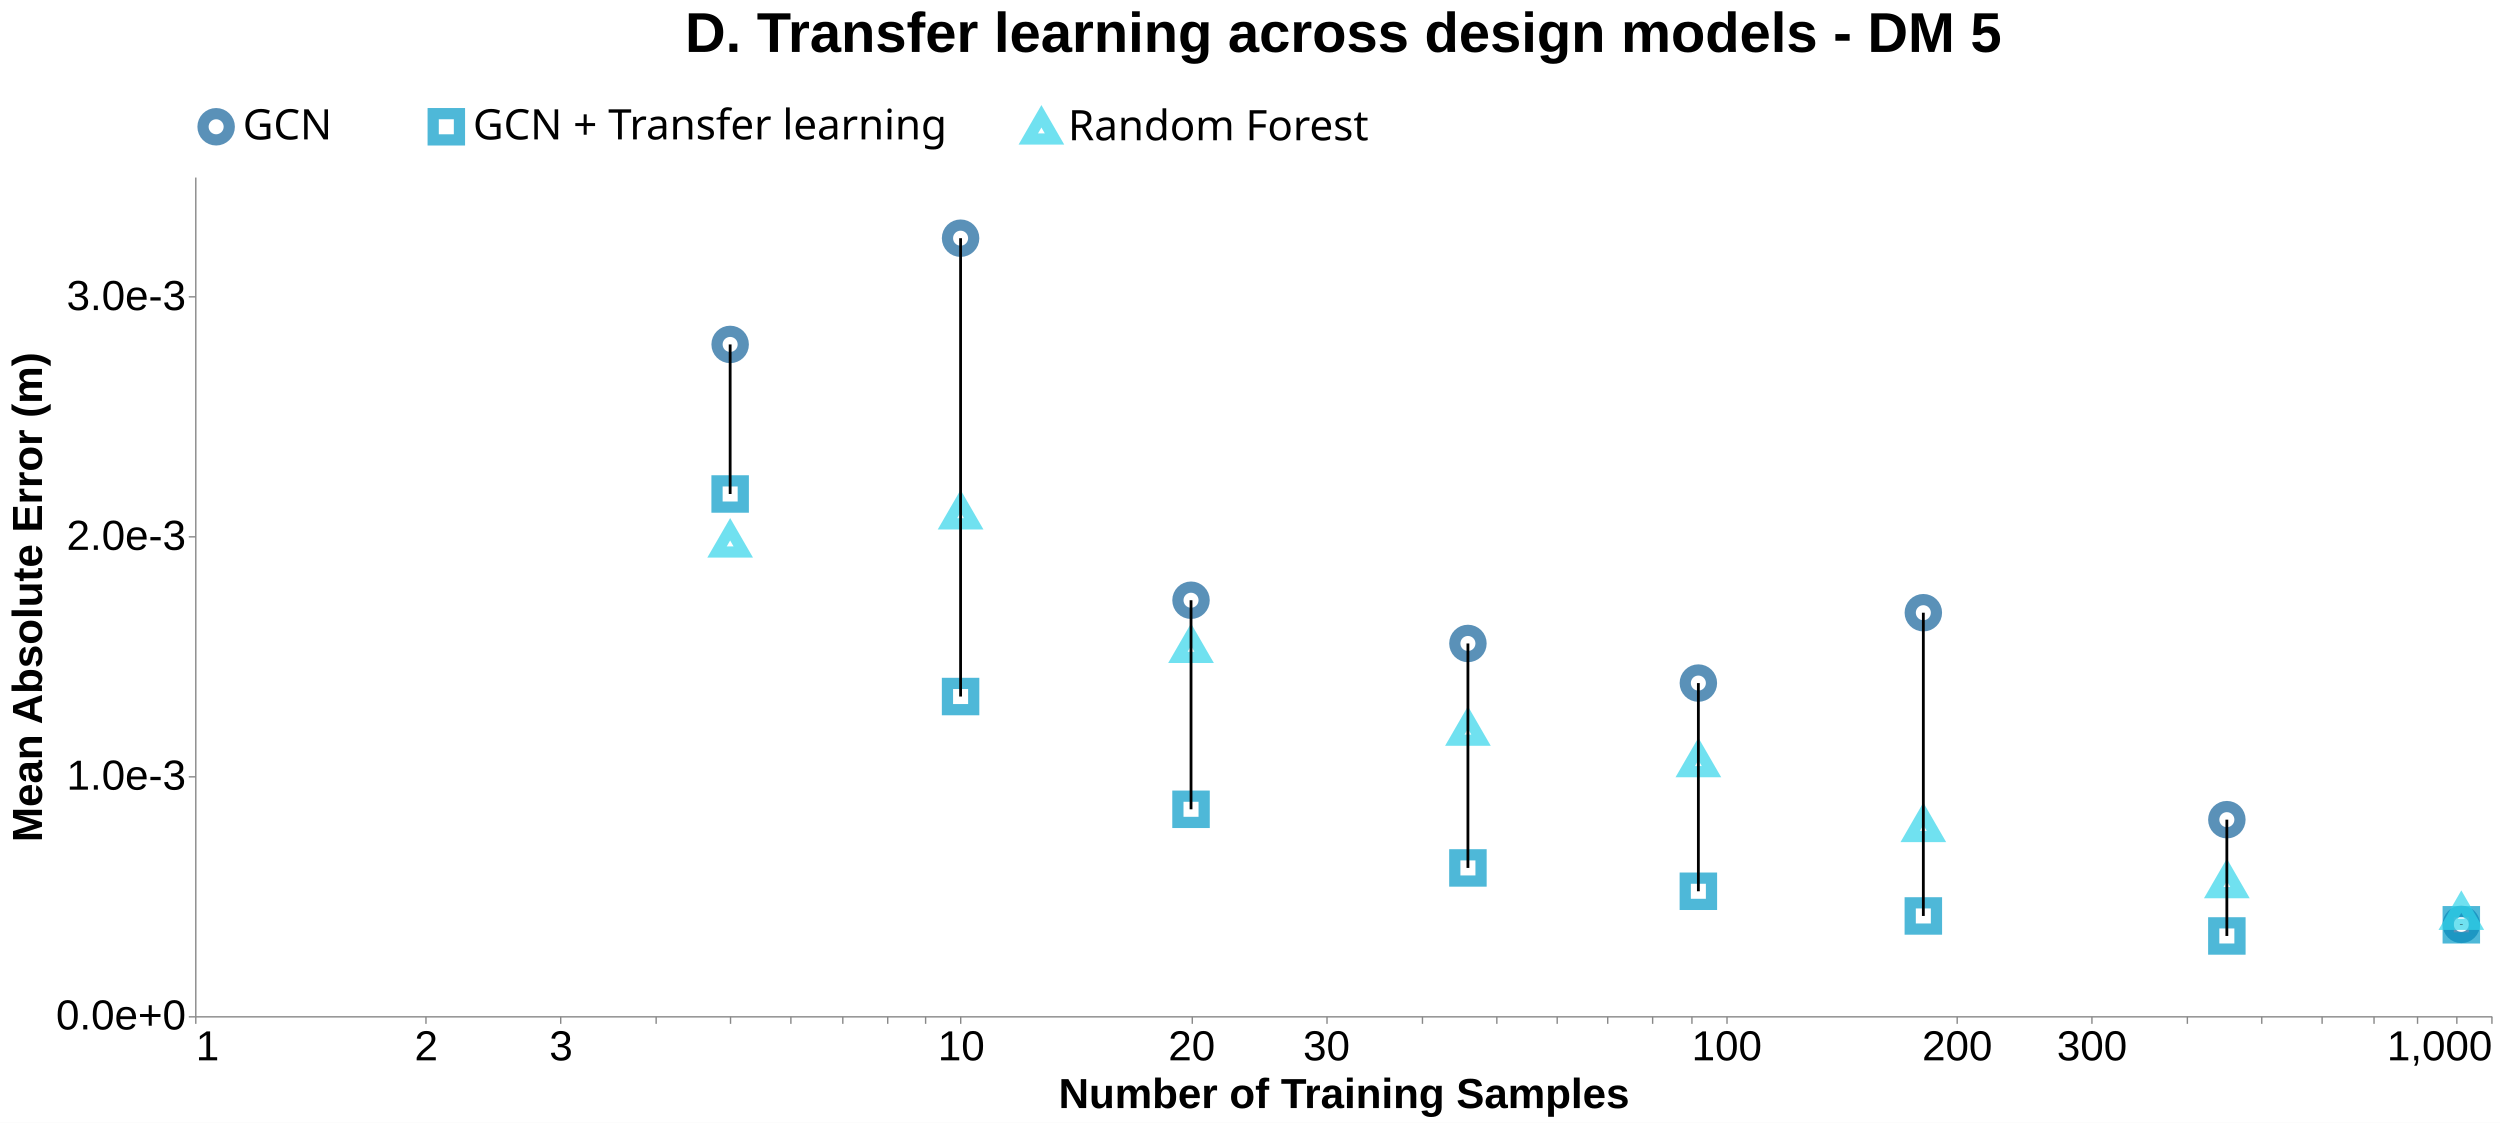
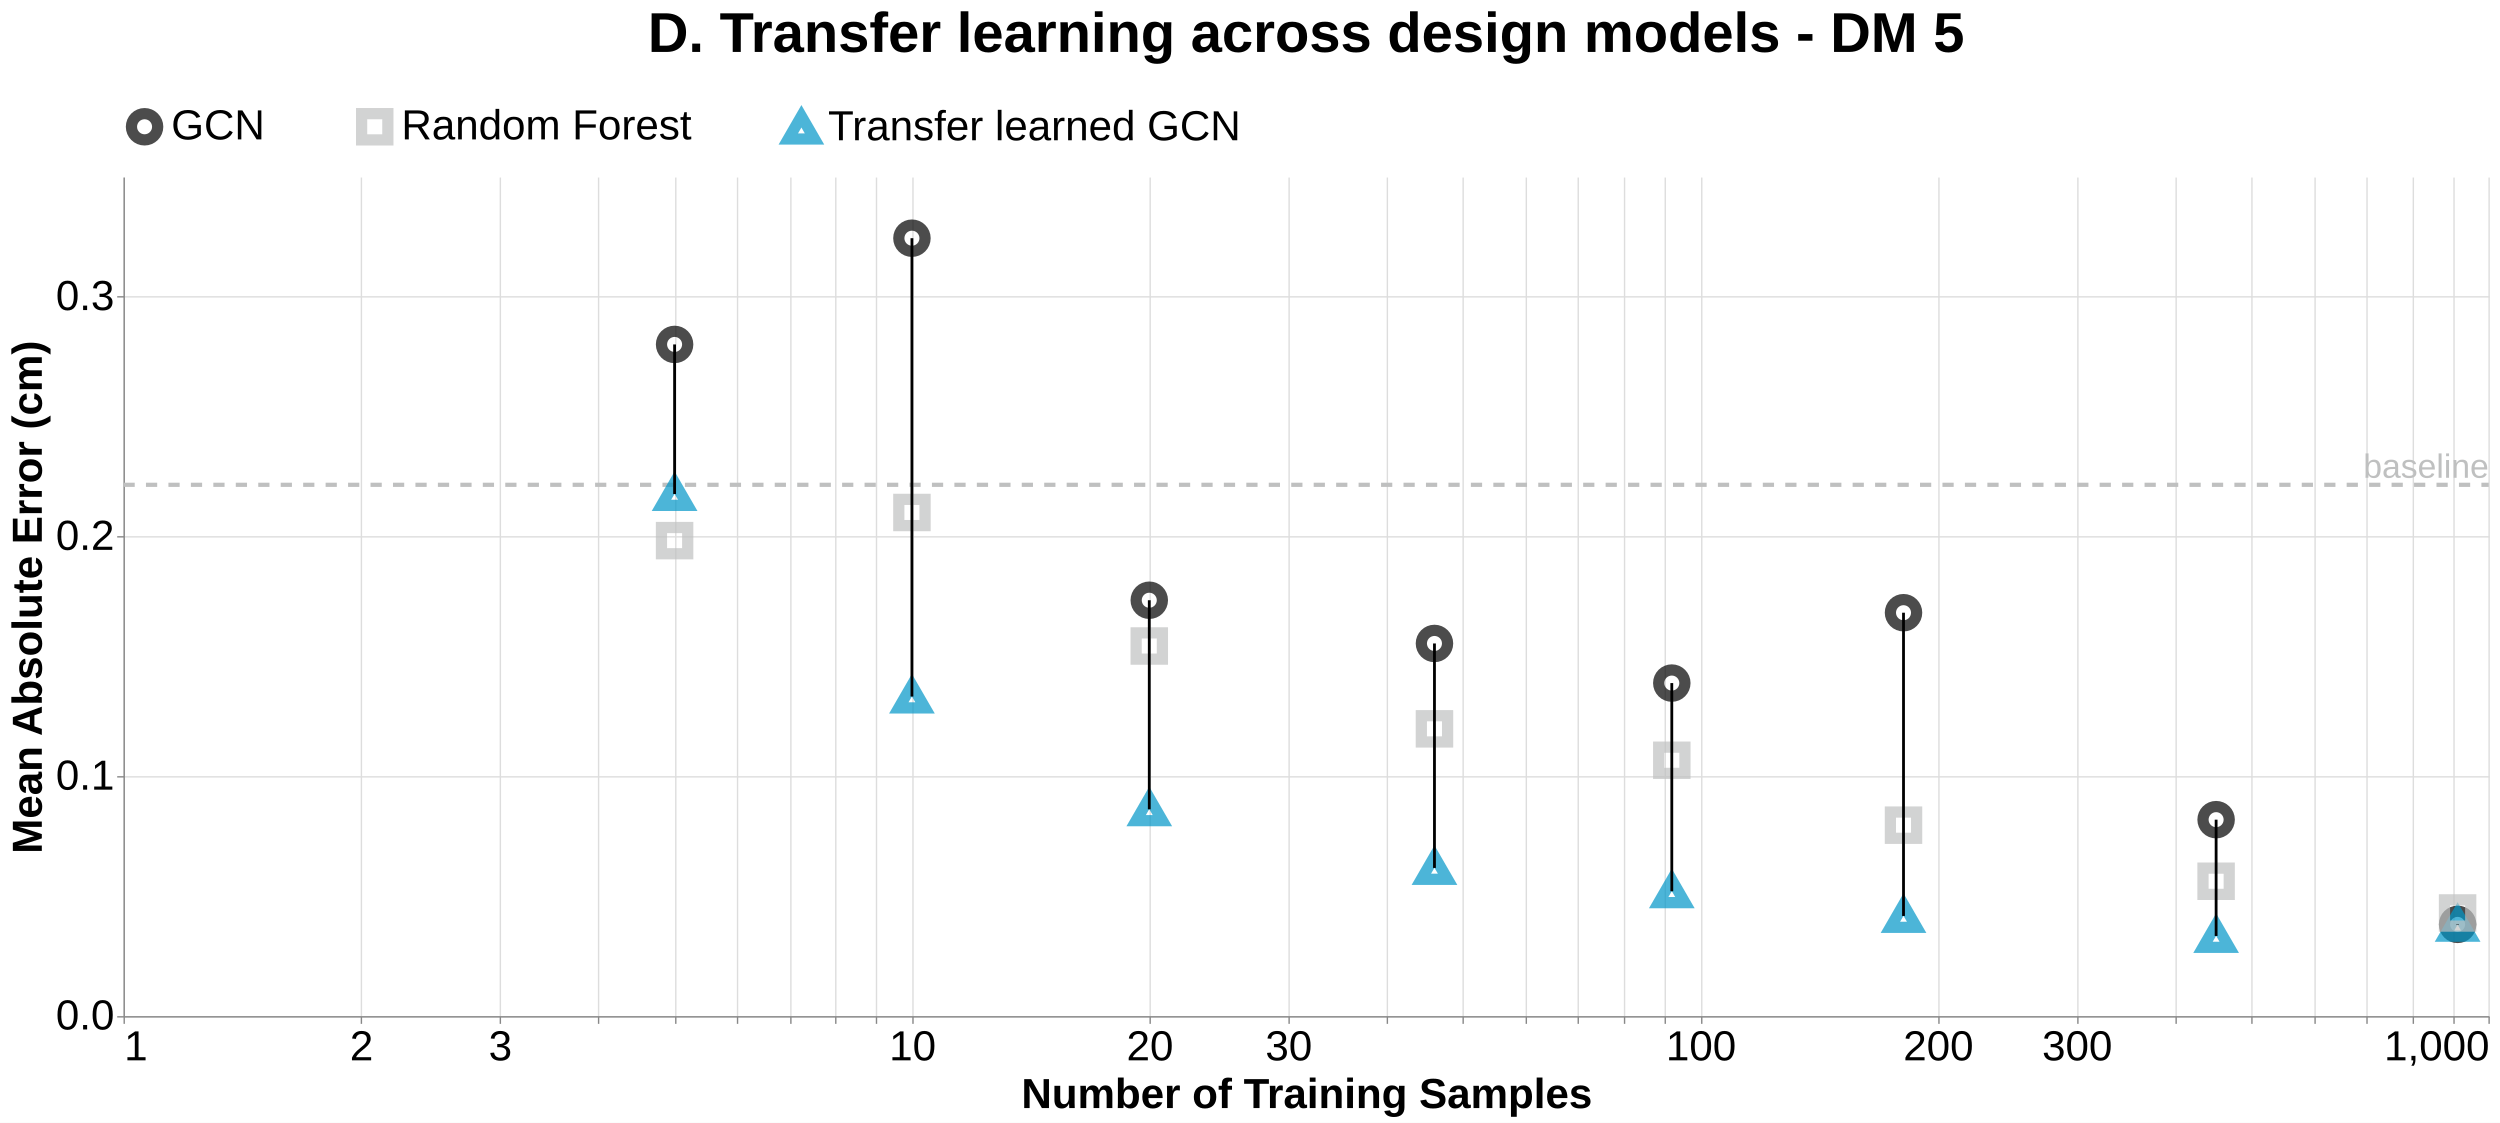
<svg xmlns="http://www.w3.org/2000/svg" class="marks" width="1781.25" height="800" viewBox="0 0 1781.25 800" version="1.1">
  <rect width="1781.25" height="800" style="fill: white;" />
-   <g transform="translate(139,126)">
+   <g transform="translate(88,126)">
    <g class="mark-group role-frame root">
      <g transform="translate(0,0)">
-         <path class="background" d="M0.5,0.5h1636.25v598h-1636.25Z" style="fill: none; stroke: #ddd; stroke-opacity: 0;" />
+         <path class="background" d="M0.5,0.5h1685.25v598h-1685.25Z" style="fill: none; stroke: #ddd; stroke-opacity: 0;" />
        <g>
+           <g class="mark-group role-axis">
+             <g transform="translate(0.5,598.5)">
+               <path class="background" d="M0,0h0v0h0Z" style="pointer-events: none; fill: none;" />
+               <g>
+                 <g class="mark-rule role-axis-grid" style="pointer-events: none;">
+                   <line transform="translate(0,-598)" x2="0" y2="598" style="fill: none; stroke: #ddd; stroke-width: 1; opacity: 1;" />
+                   <line transform="translate(169,-598)" x2="0" y2="598" style="fill: none; stroke: #ddd; stroke-width: 1; opacity: 1;" />
+                   <line transform="translate(268,-598)" x2="0" y2="598" style="fill: none; stroke: #ddd; stroke-width: 1; opacity: 1;" />
+                   <line transform="translate(338,-598)" x2="0" y2="598" style="fill: none; stroke: #ddd; stroke-width: 1; opacity: 1;" />
+                   <line transform="translate(393,-598)" x2="0" y2="598" style="fill: none; stroke: #ddd; stroke-width: 1; opacity: 1;" />
+                   <line transform="translate(437,-598)" x2="0" y2="598" style="fill: none; stroke: #ddd; stroke-width: 1; opacity: 1;" />
+                   <line transform="translate(475,-598)" x2="0" y2="598" style="fill: none; stroke: #ddd; stroke-width: 1; opacity: 1;" />
+                   <line transform="translate(507,-598)" x2="0" y2="598" style="fill: none; stroke: #ddd; stroke-width: 1; opacity: 1;" />
+                   <line transform="translate(536,-598)" x2="0" y2="598" style="fill: none; stroke: #ddd; stroke-width: 1; opacity: 1;" />
+                   <line transform="translate(562,-598)" x2="0" y2="598" style="fill: none; stroke: #ddd; stroke-width: 1; opacity: 1;" />
+                   <line transform="translate(731,-598)" x2="0" y2="598" style="fill: none; stroke: #ddd; stroke-width: 1; opacity: 1;" />
+                   <line transform="translate(830,-598)" x2="0" y2="598" style="fill: none; stroke: #ddd; stroke-width: 1; opacity: 1;" />
+                   <line transform="translate(900,-598)" x2="0" y2="598" style="fill: none; stroke: #ddd; stroke-width: 1; opacity: 1;" />
+                   <line transform="translate(954,-598)" x2="0" y2="598" style="fill: none; stroke: #ddd; stroke-width: 1; opacity: 1;" />
+                   <line transform="translate(999,-598)" x2="0" y2="598" style="fill: none; stroke: #ddd; stroke-width: 1; opacity: 1;" />
+                   <line transform="translate(1036,-598)" x2="0" y2="598" style="fill: none; stroke: #ddd; stroke-width: 1; opacity: 1;" />
+                   <line transform="translate(1069,-598)" x2="0" y2="598" style="fill: none; stroke: #ddd; stroke-width: 1; opacity: 1;" />
+                   <line transform="translate(1098,-598)" x2="0" y2="598" style="fill: none; stroke: #ddd; stroke-width: 1; opacity: 1;" />
+                   <line transform="translate(1124,-598)" x2="0" y2="598" style="fill: none; stroke: #ddd; stroke-width: 1; opacity: 1;" />
+                   <line transform="translate(1293,-598)" x2="0" y2="598" style="fill: none; stroke: #ddd; stroke-width: 1; opacity: 1;" />
+                   <line transform="translate(1392,-598)" x2="0" y2="598" style="fill: none; stroke: #ddd; stroke-width: 1; opacity: 1;" />
+                   <line transform="translate(1462,-598)" x2="0" y2="598" style="fill: none; stroke: #ddd; stroke-width: 1; opacity: 1;" />
+                   <line transform="translate(1516,-598)" x2="0" y2="598" style="fill: none; stroke: #ddd; stroke-width: 1; opacity: 1;" />
+                   <line transform="translate(1561,-598)" x2="0" y2="598" style="fill: none; stroke: #ddd; stroke-width: 1; opacity: 1;" />
+                   <line transform="translate(1598,-598)" x2="0" y2="598" style="fill: none; stroke: #ddd; stroke-width: 1; opacity: 1;" />
+                   <line transform="translate(1631,-598)" x2="0" y2="598" style="fill: none; stroke: #ddd; stroke-width: 1; opacity: 1;" />
+                   <line transform="translate(1660,-598)" x2="0" y2="598" style="fill: none; stroke: #ddd; stroke-width: 1; opacity: 1;" />
+                   <line transform="translate(1685,-598)" x2="0" y2="598" style="fill: none; stroke: #ddd; stroke-width: 1; opacity: 1;" />
+                 </g>
+               </g>
+               <path class="foreground" d="" style="pointer-events: none; display: none; fill: none;" />
+             </g>
+           </g>
+           <g class="mark-group role-axis">
+             <g transform="translate(0.5,0.5)">
+               <path class="background" d="M0,0h0v0h0Z" style="pointer-events: none; fill: none;" />
+               <g>
+                 <g class="mark-rule role-axis-grid" style="pointer-events: none;">
+                   <line transform="translate(0,598)" x2="1685.25" y2="0" style="fill: none; stroke: #ddd; stroke-width: 1; opacity: 1;" />
+                   <line transform="translate(0,427)" x2="1685.25" y2="0" style="fill: none; stroke: #ddd; stroke-width: 1; opacity: 1;" />
+                   <line transform="translate(0,256)" x2="1685.25" y2="0" style="fill: none; stroke: #ddd; stroke-width: 1; opacity: 1;" />
+                   <line transform="translate(0,85)" x2="1685.25" y2="0" style="fill: none; stroke: #ddd; stroke-width: 1; opacity: 1;" />
+                 </g>
+               </g>
+               <path class="foreground" d="" style="pointer-events: none; display: none; fill: none;" />
+             </g>
+           </g>
          <g class="mark-group role-axis">
            <g transform="translate(0.5,598.5)">
              <path class="background" d="M0,0h0v0h0Z" style="pointer-events: none; fill: none;" />
              <g>
                <g class="mark-rule role-axis-tick" style="pointer-events: none;">
                  <line transform="translate(0,0)" x2="0" y2="5" style="fill: none; stroke: #888; stroke-width: 1; opacity: 1;" />
-                   <line transform="translate(164,0)" x2="0" y2="5" style="fill: none; stroke: #888; stroke-width: 1; opacity: 1;" />
-                   <line transform="translate(260,0)" x2="0" y2="5" style="fill: none; stroke: #888; stroke-width: 1; opacity: 1;" />
-                   <line transform="translate(328,0)" x2="0" y2="5" style="fill: none; stroke: #888; stroke-width: 1; opacity: 1;" />
-                   <line transform="translate(381,0)" x2="0" y2="5" style="fill: none; stroke: #888; stroke-width: 1; opacity: 1;" />
-                   <line transform="translate(424,0)" x2="0" y2="5" style="fill: none; stroke: #888; stroke-width: 1; opacity: 1;" />
-                   <line transform="translate(461,0)" x2="0" y2="5" style="fill: none; stroke: #888; stroke-width: 1; opacity: 1;" />
-                   <line transform="translate(493,0)" x2="0" y2="5" style="fill: none; stroke: #888; stroke-width: 1; opacity: 1;" />
-                   <line transform="translate(520,0)" x2="0" y2="5" style="fill: none; stroke: #888; stroke-width: 1; opacity: 1;" />
-                   <line transform="translate(545,0)" x2="0" y2="5" style="fill: none; stroke: #888; stroke-width: 1; opacity: 1;" />
-                   <line transform="translate(710,0)" x2="0" y2="5" style="fill: none; stroke: #888; stroke-width: 1; opacity: 1;" />
-                   <line transform="translate(806,0)" x2="0" y2="5" style="fill: none; stroke: #888; stroke-width: 1; opacity: 1;" />
-                   <line transform="translate(874,0)" x2="0" y2="5" style="fill: none; stroke: #888; stroke-width: 1; opacity: 1;" />
-                   <line transform="translate(927,0)" x2="0" y2="5" style="fill: none; stroke: #888; stroke-width: 1; opacity: 1;" />
-                   <line transform="translate(970,0)" x2="0" y2="5" style="fill: none; stroke: #888; stroke-width: 1; opacity: 1;" />
-                   <line transform="translate(1006,0)" x2="0" y2="5" style="fill: none; stroke: #888; stroke-width: 1; opacity: 1;" />
-                   <line transform="translate(1038,0)" x2="0" y2="5" style="fill: none; stroke: #888; stroke-width: 1; opacity: 1;" />
-                   <line transform="translate(1066,0)" x2="0" y2="5" style="fill: none; stroke: #888; stroke-width: 1; opacity: 1;" />
-                   <line transform="translate(1091,0)" x2="0" y2="5" style="fill: none; stroke: #888; stroke-width: 1; opacity: 1;" />
-                   <line transform="translate(1255,0)" x2="0" y2="5" style="fill: none; stroke: #888; stroke-width: 1; opacity: 1;" />
-                   <line transform="translate(1351,0)" x2="0" y2="5" style="fill: none; stroke: #888; stroke-width: 1; opacity: 1;" />
-                   <line transform="translate(1419,0)" x2="0" y2="5" style="fill: none; stroke: #888; stroke-width: 1; opacity: 1;" />
-                   <line transform="translate(1472,0)" x2="0" y2="5" style="fill: none; stroke: #888; stroke-width: 1; opacity: 1;" />
-                   <line transform="translate(1515,0)" x2="0" y2="5" style="fill: none; stroke: #888; stroke-width: 1; opacity: 1;" />
-                   <line transform="translate(1552,0)" x2="0" y2="5" style="fill: none; stroke: #888; stroke-width: 1; opacity: 1;" />
-                   <line transform="translate(1583,0)" x2="0" y2="5" style="fill: none; stroke: #888; stroke-width: 1; opacity: 1;" />
-                   <line transform="translate(1611,0)" x2="0" y2="5" style="fill: none; stroke: #888; stroke-width: 1; opacity: 1;" />
-                   <line transform="translate(1636,0)" x2="0" y2="5" style="fill: none; stroke: #888; stroke-width: 1; opacity: 1;" />
+                   <line transform="translate(169,0)" x2="0" y2="5" style="fill: none; stroke: #888; stroke-width: 1; opacity: 1;" />
+                   <line transform="translate(268,0)" x2="0" y2="5" style="fill: none; stroke: #888; stroke-width: 1; opacity: 1;" />
+                   <line transform="translate(338,0)" x2="0" y2="5" style="fill: none; stroke: #888; stroke-width: 1; opacity: 1;" />
+                   <line transform="translate(393,0)" x2="0" y2="5" style="fill: none; stroke: #888; stroke-width: 1; opacity: 1;" />
+                   <line transform="translate(437,0)" x2="0" y2="5" style="fill: none; stroke: #888; stroke-width: 1; opacity: 1;" />
+                   <line transform="translate(475,0)" x2="0" y2="5" style="fill: none; stroke: #888; stroke-width: 1; opacity: 1;" />
+                   <line transform="translate(507,0)" x2="0" y2="5" style="fill: none; stroke: #888; stroke-width: 1; opacity: 1;" />
+                   <line transform="translate(536,0)" x2="0" y2="5" style="fill: none; stroke: #888; stroke-width: 1; opacity: 1;" />
+                   <line transform="translate(562,0)" x2="0" y2="5" style="fill: none; stroke: #888; stroke-width: 1; opacity: 1;" />
+                   <line transform="translate(731,0)" x2="0" y2="5" style="fill: none; stroke: #888; stroke-width: 1; opacity: 1;" />
+                   <line transform="translate(830,0)" x2="0" y2="5" style="fill: none; stroke: #888; stroke-width: 1; opacity: 1;" />
+                   <line transform="translate(900,0)" x2="0" y2="5" style="fill: none; stroke: #888; stroke-width: 1; opacity: 1;" />
+                   <line transform="translate(954,0)" x2="0" y2="5" style="fill: none; stroke: #888; stroke-width: 1; opacity: 1;" />
+                   <line transform="translate(999,0)" x2="0" y2="5" style="fill: none; stroke: #888; stroke-width: 1; opacity: 1;" />
+                   <line transform="translate(1036,0)" x2="0" y2="5" style="fill: none; stroke: #888; stroke-width: 1; opacity: 1;" />
+                   <line transform="translate(1069,0)" x2="0" y2="5" style="fill: none; stroke: #888; stroke-width: 1; opacity: 1;" />
+                   <line transform="translate(1098,0)" x2="0" y2="5" style="fill: none; stroke: #888; stroke-width: 1; opacity: 1;" />
+                   <line transform="translate(1124,0)" x2="0" y2="5" style="fill: none; stroke: #888; stroke-width: 1; opacity: 1;" />
+                   <line transform="translate(1293,0)" x2="0" y2="5" style="fill: none; stroke: #888; stroke-width: 1; opacity: 1;" />
+                   <line transform="translate(1392,0)" x2="0" y2="5" style="fill: none; stroke: #888; stroke-width: 1; opacity: 1;" />
+                   <line transform="translate(1462,0)" x2="0" y2="5" style="fill: none; stroke: #888; stroke-width: 1; opacity: 1;" />
+                   <line transform="translate(1516,0)" x2="0" y2="5" style="fill: none; stroke: #888; stroke-width: 1; opacity: 1;" />
+                   <line transform="translate(1561,0)" x2="0" y2="5" style="fill: none; stroke: #888; stroke-width: 1; opacity: 1;" />
+                   <line transform="translate(1598,0)" x2="0" y2="5" style="fill: none; stroke: #888; stroke-width: 1; opacity: 1;" />
+                   <line transform="translate(1631,0)" x2="0" y2="5" style="fill: none; stroke: #888; stroke-width: 1; opacity: 1;" />
+                   <line transform="translate(1660,0)" x2="0" y2="5" style="fill: none; stroke: #888; stroke-width: 1; opacity: 1;" />
+                   <line transform="translate(1685,0)" x2="0" y2="5" style="fill: none; stroke: #888; stroke-width: 1; opacity: 1;" />
                </g>
                <g class="mark-text role-axis-label" style="pointer-events: none;">
-                   <text text-anchor="start" transform="translate(0,31)" style="font-family: arial; font-size: 30px; fill: #000; opacity: 1;">1</text>
-                   <text text-anchor="middle" transform="translate(164.1868,31)" style="font-family: arial; font-size: 30px; fill: #000; opacity: 1;">2</text>
-                   <text text-anchor="middle" transform="translate(260.2299,31)" style="font-family: arial; font-size: 30px; fill: #000; opacity: 1;">3</text>
-                   <text text-anchor="middle" transform="translate(328.3736,31)" style="font-family: arial; font-size: 30px; fill: #000; opacity: 1;" />
-                   <text text-anchor="middle" transform="translate(381.2299,31)" style="font-family: arial; font-size: 30px; fill: #000; opacity: 1;" />
-                   <text text-anchor="middle" transform="translate(424.4167,31)" style="font-family: arial; font-size: 30px; fill: #000; opacity: 1;" />
-                   <text text-anchor="middle" transform="translate(460.9306,31)" style="font-family: arial; font-size: 30px; fill: #000; opacity: 1;" />
-                   <text text-anchor="middle" transform="translate(492.5603,31)" style="font-family: arial; font-size: 30px; fill: #000; opacity: 1;" />
-                   <text text-anchor="middle" transform="translate(520.4598,31)" style="font-family: arial; font-size: 30px; fill: #000; opacity: 1;" />
-                   <text text-anchor="middle" transform="translate(545.4167,31)" style="font-family: arial; font-size: 30px; fill: #000; opacity: 1;">10</text>
-                   <text text-anchor="middle" transform="translate(709.6034,31)" style="font-family: arial; font-size: 30px; fill: #000; opacity: 1;">20</text>
-                   <text text-anchor="middle" transform="translate(805.6466,31)" style="font-family: arial; font-size: 30px; fill: #000; opacity: 1;">30</text>
-                   <text text-anchor="middle" transform="translate(873.7902,31)" style="font-family: arial; font-size: 30px; fill: #000; opacity: 1;" />
-                   <text text-anchor="middle" transform="translate(926.6466,31)" style="font-family: arial; font-size: 30px; fill: #000; opacity: 1;" />
-                   <text text-anchor="middle" transform="translate(969.8333,31)" style="font-family: arial; font-size: 30px; fill: #000; opacity: 1;" />
-                   <text text-anchor="middle" transform="translate(1006.347,31)" style="font-family: arial; font-size: 30px; fill: #000; opacity: 1;" />
-                   <text text-anchor="middle" transform="translate(1037.977,31)" style="font-family: arial; font-size: 30px; fill: #000; opacity: 1;" />
-                   <text text-anchor="middle" transform="translate(1065.876,31)" style="font-family: arial; font-size: 30px; fill: #000; opacity: 1;" />
-                   <text text-anchor="middle" transform="translate(1090.833,31)" style="font-family: arial; font-size: 30px; fill: #000; opacity: 1;">100</text>
-                   <text text-anchor="middle" transform="translate(1255.02,31)" style="font-family: arial; font-size: 30px; fill: #000; opacity: 1;">200</text>
-                   <text text-anchor="middle" transform="translate(1351.063,31)" style="font-family: arial; font-size: 30px; fill: #000; opacity: 1;">300</text>
-                   <text text-anchor="middle" transform="translate(1419.207,31)" style="font-family: arial; font-size: 30px; fill: #000; opacity: 1;" />
-                   <text text-anchor="middle" transform="translate(1472.063,31)" style="font-family: arial; font-size: 30px; fill: #000; opacity: 1;" />
-                   <text text-anchor="middle" transform="translate(1515.25,31)" style="font-family: arial; font-size: 30px; fill: #000; opacity: 1;" />
-                   <text text-anchor="middle" transform="translate(1551.764,31)" style="font-family: arial; font-size: 30px; fill: #000; opacity: 1;" />
-                   <text text-anchor="middle" transform="translate(1583.394,31)" style="font-family: arial; font-size: 30px; fill: #000; opacity: 1;" />
-                   <text text-anchor="middle" transform="translate(1611.293,31)" style="font-family: arial; font-size: 30px; fill: #000; opacity: 1;" />
-                   <text text-anchor="end" transform="translate(1636.25,31)" style="font-family: arial; font-size: 30px; fill: #000; opacity: 1;">1,000</text>
+                   <text text-anchor="start" transform="translate(0,31)" style="font-family: Arial; font-size: 30px; fill: #000; opacity: 1;">1</text>
+                   <text text-anchor="middle" transform="translate(169.1036,31)" style="font-family: Arial; font-size: 30px; fill: #000; opacity: 1;">2</text>
+                   <text text-anchor="middle" transform="translate(268.0229,31)" style="font-family: Arial; font-size: 30px; fill: #000; opacity: 1;">3</text>
+                   <text text-anchor="middle" transform="translate(338.2072,31)" style="font-family: Arial; font-size: 30px; fill: #000; opacity: 1;" />
+                   <text text-anchor="middle" transform="translate(392.6464,31)" style="font-family: Arial; font-size: 30px; fill: #000; opacity: 1;" />
+                   <text text-anchor="middle" transform="translate(437.1265,31)" style="font-family: Arial; font-size: 30px; fill: #000; opacity: 1;" />
+                   <text text-anchor="middle" transform="translate(474.7338,31)" style="font-family: Arial; font-size: 30px; fill: #000; opacity: 1;" />
+                   <text text-anchor="middle" transform="translate(507.3108,31)" style="font-family: Arial; font-size: 30px; fill: #000; opacity: 1;" />
+                   <text text-anchor="middle" transform="translate(536.0457,31)" style="font-family: Arial; font-size: 30px; fill: #000; opacity: 1;" />
+                   <text text-anchor="middle" transform="translate(561.75,31)" style="font-family: Arial; font-size: 30px; fill: #000; opacity: 1;">10</text>
+                   <text text-anchor="middle" transform="translate(730.8536,31)" style="font-family: Arial; font-size: 30px; fill: #000; opacity: 1;">20</text>
+                   <text text-anchor="middle" transform="translate(829.7729,31)" style="font-family: Arial; font-size: 30px; fill: #000; opacity: 1;">30</text>
+                   <text text-anchor="middle" transform="translate(899.9572,31)" style="font-family: Arial; font-size: 30px; fill: #000; opacity: 1;" />
+                   <text text-anchor="middle" transform="translate(954.3964,31)" style="font-family: Arial; font-size: 30px; fill: #000; opacity: 1;" />
+                   <text text-anchor="middle" transform="translate(998.8765,31)" style="font-family: Arial; font-size: 30px; fill: #000; opacity: 1;" />
+                   <text text-anchor="middle" transform="translate(1036.484,31)" style="font-family: Arial; font-size: 30px; fill: #000; opacity: 1;" />
+                   <text text-anchor="middle" transform="translate(1069.061,31)" style="font-family: Arial; font-size: 30px; fill: #000; opacity: 1;" />
+                   <text text-anchor="middle" transform="translate(1097.796,31)" style="font-family: Arial; font-size: 30px; fill: #000; opacity: 1;" />
+                   <text text-anchor="middle" transform="translate(1123.5,31)" style="font-family: Arial; font-size: 30px; fill: #000; opacity: 1;">100</text>
+                   <text text-anchor="middle" transform="translate(1292.604,31)" style="font-family: Arial; font-size: 30px; fill: #000; opacity: 1;">200</text>
+                   <text text-anchor="middle" transform="translate(1391.523,31)" style="font-family: Arial; font-size: 30px; fill: #000; opacity: 1;">300</text>
+                   <text text-anchor="middle" transform="translate(1461.707,31)" style="font-family: Arial; font-size: 30px; fill: #000; opacity: 1;" />
+                   <text text-anchor="middle" transform="translate(1516.146,31)" style="font-family: Arial; font-size: 30px; fill: #000; opacity: 1;" />
+                   <text text-anchor="middle" transform="translate(1560.626,31)" style="font-family: Arial; font-size: 30px; fill: #000; opacity: 1;" />
+                   <text text-anchor="middle" transform="translate(1598.234,31)" style="font-family: Arial; font-size: 30px; fill: #000; opacity: 1;" />
+                   <text text-anchor="middle" transform="translate(1630.811,31)" style="font-family: Arial; font-size: 30px; fill: #000; opacity: 1;" />
+                   <text text-anchor="middle" transform="translate(1659.546,31)" style="font-family: Arial; font-size: 30px; fill: #000; opacity: 1;" />
+                   <text text-anchor="end" transform="translate(1685.25,31)" style="font-family: Arial; font-size: 30px; fill: #000; opacity: 1;">1,000</text>
                </g>
                <g class="mark-rule role-axis-domain" style="pointer-events: none;">
-                   <line transform="translate(0,0)" x2="1636.25" y2="0" style="fill: none; stroke: #888; stroke-width: 1; opacity: 1;" />
+                   <line transform="translate(0,0)" x2="1685.25" y2="0" style="fill: none; stroke: #888; stroke-width: 1; opacity: 1;" />
                </g>
                <g class="mark-text role-axis-title" style="pointer-events: none;">
-                   <text text-anchor="middle" transform="translate(818.125,65)" style="font-family: arial; font-size: 30px; font-weight: bold; fill: #000; opacity: 1;">Number of Training Samples</text>
+                   <text text-anchor="middle" transform="translate(842.625,65)" style="font-family: Arial; font-size: 30px; font-weight: bold; fill: #000; opacity: 1;">Number of Training Samples</text>
                </g>
              </g>
              <path class="foreground" d="" style="pointer-events: none; display: none; fill: none;" />
            </g>
          </g>
          <g class="mark-group role-axis">
            <g transform="translate(0.5,0.5)">
              <path class="background" d="M0,0h0v0h0Z" style="pointer-events: none; fill: none;" />
              <g>
                <g class="mark-rule role-axis-tick" style="pointer-events: none;">
                  <line transform="translate(0,598)" x2="-5" y2="0" style="fill: none; stroke: #888; stroke-width: 1; opacity: 1;" />
                  <line transform="translate(0,427)" x2="-5" y2="0" style="fill: none; stroke: #888; stroke-width: 1; opacity: 1;" />
                  <line transform="translate(0,256)" x2="-5" y2="0" style="fill: none; stroke: #888; stroke-width: 1; opacity: 1;" />
                  <line transform="translate(0,85)" x2="-5" y2="0" style="fill: none; stroke: #888; stroke-width: 1; opacity: 1;" />
                </g>
                <g class="mark-text role-axis-label" style="pointer-events: none;">
-                   <text text-anchor="end" transform="translate(-7,607)" style="font-family: arial; font-size: 30px; fill: #000; opacity: 1;">0.0e+0</text>
-                   <text text-anchor="end" transform="translate(-7,436.1429)" style="font-family: arial; font-size: 30px; fill: #000; opacity: 1;">1.0e-3</text>
-                   <text text-anchor="end" transform="translate(-7,265.2857)" style="font-family: arial; font-size: 30px; fill: #000; opacity: 1;">2.0e-3</text>
-                   <text text-anchor="end" transform="translate(-7,94.42857)" style="font-family: arial; font-size: 30px; fill: #000; opacity: 1;">3.0e-3</text>
+                   <text text-anchor="end" transform="translate(-7,607)" style="font-family: Arial; font-size: 30px; fill: #000; opacity: 1;">0.0</text>
+                   <text text-anchor="end" transform="translate(-7,436.1429)" style="font-family: Arial; font-size: 30px; fill: #000; opacity: 1;">0.1</text>
+                   <text text-anchor="end" transform="translate(-7,265.2857)" style="font-family: Arial; font-size: 30px; fill: #000; opacity: 1;">0.2</text>
+                   <text text-anchor="end" transform="translate(-7,94.42857)" style="font-family: Arial; font-size: 30px; fill: #000; opacity: 1;">0.3</text>
                </g>
                <g class="mark-rule role-axis-domain" style="pointer-events: none;">
                  <line transform="translate(0,598)" x2="0" y2="-598" style="fill: none; stroke: #888; stroke-width: 1; opacity: 1;" />
                </g>
                <g class="mark-text role-axis-title" style="pointer-events: none;">
-                   <text text-anchor="middle" transform="translate(-103.5928,299) rotate(-90) translate(0,-6)" style="font-family: arial; font-size: 30px; font-weight: bold; fill: #000; opacity: 1;">Mean Absolute Error (m)</text>
-                 </g>
-               </g>
-               <path class="foreground" d="" style="pointer-events: none; display: none; fill: none;" />
-             </g>
-           </g>
-           <g class="mark-symbol role-mark layer_0_layer_0_marks">
-             <path transform="translate(1231.376,310.5537)" d="M9.354,0A9.354,9.354,0,1,1,-9.354,0A9.354,9.354,0,1,1,9.354,0" style="fill: none; stroke: rgb(20, 98, 154); stroke-width: 8; opacity: 0.7;" />
-             <path transform="translate(1231.376,526.6204)" d="M-9.354,-9.354h18.708v18.708h-18.708Z" style="fill: none; stroke: rgb(3, 154, 199); stroke-width: 8; opacity: 0.7;" />
-             <path transform="translate(1231.376,461.9318)" d="M0,-8.101L-9.354,8.101L9.354,8.101Z" style="fill: none; stroke: rgb(51, 212, 233); stroke-width: 8; opacity: 0.7;" />
-             <path transform="translate(1447.632,458.0127)" d="M9.354,0A9.354,9.354,0,1,1,-9.354,0A9.354,9.354,0,1,1,9.354,0" style="fill: none; stroke: rgb(20, 98, 154); stroke-width: 8; opacity: 0.7;" />
-             <path transform="translate(1447.632,540.8746)" d="M-9.354,-9.354h18.708v18.708h-18.708Z" style="fill: none; stroke: rgb(3, 154, 199); stroke-width: 8; opacity: 0.7;" />
-             <path transform="translate(1447.632,501.8924)" d="M0,-8.101L-9.354,8.101L9.354,8.101Z" style="fill: none; stroke: rgb(51, 212, 233); stroke-width: 8; opacity: 0.7;" />
-             <path transform="translate(545.4167,43.71596)" d="M9.354,0A9.354,9.354,0,1,1,-9.354,0A9.354,9.354,0,1,1,9.354,0" style="fill: none; stroke: rgb(20, 98, 154); stroke-width: 8; opacity: 0.7;" />
-             <path transform="translate(545.4167,370.2804)" d="M-9.354,-9.354h18.708v18.708h-18.708Z" style="fill: none; stroke: rgb(3, 154, 199); stroke-width: 8; opacity: 0.7;" />
-             <path transform="translate(545.4167,239.1358)" d="M0,-8.101L-9.354,8.101L9.354,8.101Z" style="fill: none; stroke: rgb(51, 212, 233); stroke-width: 8; opacity: 0.7;" />
-             <path transform="translate(1071.083,360.6922)" d="M9.354,0A9.354,9.354,0,1,1,-9.354,0A9.354,9.354,0,1,1,9.354,0" style="fill: none; stroke: rgb(20, 98, 154); stroke-width: 8; opacity: 0.7;" />
-             <path transform="translate(1071.083,509.0263)" d="M-9.354,-9.354h18.708v18.708h-18.708Z" style="fill: none; stroke: rgb(3, 154, 199); stroke-width: 8; opacity: 0.7;" />
-             <path transform="translate(1071.083,415.7003)" d="M0,-8.101L-9.354,8.101L9.354,8.101Z" style="fill: none; stroke: rgb(51, 212, 233); stroke-width: 8; opacity: 0.7;" />
-             <path transform="translate(906.8958,332.4699)" d="M9.354,0A9.354,9.354,0,1,1,-9.354,0A9.354,9.354,0,1,1,9.354,0" style="fill: none; stroke: rgb(20, 98, 154); stroke-width: 8; opacity: 0.7;" />
-             <path transform="translate(906.8958,492.4012)" d="M-9.354,-9.354h18.708v18.708h-18.708Z" style="fill: none; stroke: rgb(3, 154, 199); stroke-width: 8; opacity: 0.7;" />
-             <path transform="translate(906.8958,393.2976)" d="M0,-8.101L-9.354,8.101L9.354,8.101Z" style="fill: none; stroke: rgb(51, 212, 233); stroke-width: 8; opacity: 0.7;" />
-             <path transform="translate(381.2299,119.4073)" d="M9.354,0A9.354,9.354,0,1,1,-9.354,0A9.354,9.354,0,1,1,9.354,0" style="fill: none; stroke: rgb(20, 98, 154); stroke-width: 8; opacity: 0.7;" />
-             <path transform="translate(381.2299,225.9669)" d="M-9.354,-9.354h18.708v18.708h-18.708Z" style="fill: none; stroke: rgb(3, 154, 199); stroke-width: 8; opacity: 0.7;" />
-             <path transform="translate(381.2299,259.2022)" d="M0,-8.101L-9.354,8.101L9.354,8.101Z" style="fill: none; stroke: rgb(51, 212, 233); stroke-width: 8; opacity: 0.7;" />
-             <path transform="translate(1614.69,532.618)" d="M9.354,0A9.354,9.354,0,1,1,-9.354,0A9.354,9.354,0,1,1,9.354,0" style="fill: none; stroke: rgb(20, 98, 154); stroke-width: 8; opacity: 0.7;" />
-             <path transform="translate(1614.69,532.9118)" d="M-9.354,-9.354h18.708v18.708h-18.708Z" style="fill: none; stroke: rgb(3, 154, 199); stroke-width: 8; opacity: 0.7;" />
-             <path transform="translate(1614.69,524.4949)" d="M0,-8.101L-9.354,8.101L9.354,8.101Z" style="fill: none; stroke: rgb(51, 212, 233); stroke-width: 8; opacity: 0.7;" />
-             <path transform="translate(709.6034,301.6694)" d="M9.354,0A9.354,9.354,0,1,1,-9.354,0A9.354,9.354,0,1,1,9.354,0" style="fill: none; stroke: rgb(20, 98, 154); stroke-width: 8; opacity: 0.7;" />
-             <path transform="translate(709.6034,450.6236)" d="M-9.354,-9.354h18.708v18.708h-18.708Z" style="fill: none; stroke: rgb(3, 154, 199); stroke-width: 8; opacity: 0.7;" />
-             <path transform="translate(709.6034,334.2783)" d="M0,-8.101L-9.354,8.101L9.354,8.101Z" style="fill: none; stroke: rgb(51, 212, 233); stroke-width: 8; opacity: 0.7;" />
-           </g>
-           <g class="mark-rule role-mark layer_0_layer_1_marks">
-             <line transform="translate(1231.376,310.5537)" x2="0" y2="216.067" style="fill: none; stroke: black; stroke-width: 2;" />
-             <line transform="translate(1447.632,458.0127)" x2="0" y2="82.862" style="fill: none; stroke: black; stroke-width: 2;" />
-             <line transform="translate(545.4167,43.71596)" x2="0" y2="326.564" style="fill: none; stroke: black; stroke-width: 2;" />
-             <line transform="translate(1071.083,360.6922)" x2="0" y2="148.334" style="fill: none; stroke: black; stroke-width: 2;" />
-             <line transform="translate(906.8958,332.4699)" x2="0" y2="159.931" style="fill: none; stroke: black; stroke-width: 2;" />
-             <line transform="translate(381.2299,119.4073)" x2="0" y2="106.56" style="fill: none; stroke: black; stroke-width: 2;" />
-             <line transform="translate(1614.69,532.618)" x2="0" y2="0.294" style="fill: none; stroke: black; stroke-width: 2;" />
-             <line transform="translate(709.6034,301.6694)" x2="0" y2="148.954" style="fill: none; stroke: black; stroke-width: 2;" />
+                   <text text-anchor="middle" transform="translate(-52.7041,299) rotate(-90) translate(0,-6)" style="font-family: Arial; font-size: 30px; font-weight: bold; fill: #000; opacity: 1;">Mean Absolute Error (cm)</text>
+                 </g>
+               </g>
+               <path class="foreground" d="" style="pointer-events: none; display: none; fill: none;" />
+             </g>
+           </g>
+           <g class="mark-line role-mark layer_0_marks">
+             <path d="M0,219.422L1685.25,219.422" style="fill: none; stroke: #BFC0C0; stroke-width: 3; stroke-dasharray: 8,8; opacity: 1;" />
+           </g>
+           <g class="mark-text role-mark layer_1_marks">
+             <text text-anchor="end" transform="translate(1685.25,214.4216)" style="font-family: Arial; font-size: 24px; fill: #BFC0C0; opacity: 1;">baseline</text>
+           </g>
+           <g class="mark-symbol role-mark layer_2_marks">
+             <path transform="translate(1268.251,310.5537)" d="M9.354,0A9.354,9.354,0,1,1,-9.354,0A9.354,9.354,0,1,1,9.354,0" style="fill: none; stroke: black; stroke-width: 8; opacity: 0.7;" />
+             <path transform="translate(1268.251,526.6204)" d="M0,-8.101L-9.354,8.101L9.354,8.101Z" style="fill: none; stroke: #0096C7; stroke-width: 8; opacity: 0.7;" />
+             <path transform="translate(1268.251,461.9318)" d="M-9.354,-9.354h18.708v18.708h-18.708Z" style="fill: none; stroke: #BFC0C0; stroke-width: 8; opacity: 0.7;" />
+             <path transform="translate(1490.984,458.0127)" d="M9.354,0A9.354,9.354,0,1,1,-9.354,0A9.354,9.354,0,1,1,9.354,0" style="fill: none; stroke: black; stroke-width: 8; opacity: 0.7;" />
+             <path transform="translate(1490.984,540.8746)" d="M0,-8.101L-9.354,8.101L9.354,8.101Z" style="fill: none; stroke: #0096C7; stroke-width: 8; opacity: 0.7;" />
+             <path transform="translate(1490.984,501.8924)" d="M-9.354,-9.354h18.708v18.708h-18.708Z" style="fill: none; stroke: #BFC0C0; stroke-width: 8; opacity: 0.7;" />
+             <path transform="translate(561.75,43.71596)" d="M9.354,0A9.354,9.354,0,1,1,-9.354,0A9.354,9.354,0,1,1,9.354,0" style="fill: none; stroke: black; stroke-width: 8; opacity: 0.7;" />
+             <path transform="translate(561.75,370.2804)" d="M0,-8.101L-9.354,8.101L9.354,8.101Z" style="fill: none; stroke: #0096C7; stroke-width: 8; opacity: 0.7;" />
+             <path transform="translate(561.75,239.1358)" d="M-9.354,-9.354h18.708v18.708h-18.708Z" style="fill: none; stroke: #BFC0C0; stroke-width: 8; opacity: 0.7;" />
+             <path transform="translate(1103.158,360.6922)" d="M9.354,0A9.354,9.354,0,1,1,-9.354,0A9.354,9.354,0,1,1,9.354,0" style="fill: none; stroke: black; stroke-width: 8; opacity: 0.7;" />
+             <path transform="translate(1103.158,509.0263)" d="M0,-8.101L-9.354,8.101L9.354,8.101Z" style="fill: none; stroke: #0096C7; stroke-width: 8; opacity: 0.7;" />
+             <path transform="translate(1103.158,415.7003)" d="M-9.354,-9.354h18.708v18.708h-18.708Z" style="fill: none; stroke: #BFC0C0; stroke-width: 8; opacity: 0.7;" />
+             <path transform="translate(934.0542,332.4699)" d="M9.354,0A9.354,9.354,0,1,1,-9.354,0A9.354,9.354,0,1,1,9.354,0" style="fill: none; stroke: black; stroke-width: 8; opacity: 0.7;" />
+             <path transform="translate(934.0542,492.4012)" d="M0,-8.101L-9.354,8.101L9.354,8.101Z" style="fill: none; stroke: #0096C7; stroke-width: 8; opacity: 0.7;" />
+             <path transform="translate(934.0542,393.2976)" d="M-9.354,-9.354h18.708v18.708h-18.708Z" style="fill: none; stroke: #BFC0C0; stroke-width: 8; opacity: 0.7;" />
+             <path transform="translate(392.6464,119.4073)" d="M9.354,0A9.354,9.354,0,1,1,-9.354,0A9.354,9.354,0,1,1,9.354,0" style="fill: none; stroke: black; stroke-width: 8; opacity: 0.7;" />
+             <path transform="translate(392.6464,225.9669)" d="M0,-8.101L-9.354,8.101L9.354,8.101Z" style="fill: none; stroke: #0096C7; stroke-width: 8; opacity: 0.7;" />
+             <path transform="translate(392.6464,259.2022)" d="M-9.354,-9.354h18.708v18.708h-18.708Z" style="fill: none; stroke: #BFC0C0; stroke-width: 8; opacity: 0.7;" />
+             <path transform="translate(1663.044,532.618)" d="M9.354,0A9.354,9.354,0,1,1,-9.354,0A9.354,9.354,0,1,1,9.354,0" style="fill: none; stroke: black; stroke-width: 8; opacity: 0.7;" />
+             <path transform="translate(1663.044,532.9118)" d="M0,-8.101L-9.354,8.101L9.354,8.101Z" style="fill: none; stroke: #0096C7; stroke-width: 8; opacity: 0.7;" />
+             <path transform="translate(1663.044,524.4949)" d="M-9.354,-9.354h18.708v18.708h-18.708Z" style="fill: none; stroke: #BFC0C0; stroke-width: 8; opacity: 0.7;" />
+             <path transform="translate(730.8536,301.6694)" d="M9.354,0A9.354,9.354,0,1,1,-9.354,0A9.354,9.354,0,1,1,9.354,0" style="fill: none; stroke: black; stroke-width: 8; opacity: 0.7;" />
+             <path transform="translate(730.8536,450.6236)" d="M0,-8.101L-9.354,8.101L9.354,8.101Z" style="fill: none; stroke: #0096C7; stroke-width: 8; opacity: 0.7;" />
+             <path transform="translate(730.8536,334.2783)" d="M-9.354,-9.354h18.708v18.708h-18.708Z" style="fill: none; stroke: #BFC0C0; stroke-width: 8; opacity: 0.7;" />
+           </g>
+           <g class="mark-rule role-mark layer_3_marks">
+             <line transform="translate(1268.251,310.5537)" x2="0" y2="216.067" style="fill: none; stroke: black; stroke-width: 2;" />
+             <line transform="translate(1490.984,458.0127)" x2="0" y2="82.862" style="fill: none; stroke: black; stroke-width: 2;" />
+             <line transform="translate(561.75,43.71596)" x2="0" y2="326.564" style="fill: none; stroke: black; stroke-width: 2;" />
+             <line transform="translate(1103.158,360.6922)" x2="0" y2="148.334" style="fill: none; stroke: black; stroke-width: 2;" />
+             <line transform="translate(934.0542,332.4699)" x2="0" y2="159.931" style="fill: none; stroke: black; stroke-width: 2;" />
+             <line transform="translate(392.6464,119.4073)" x2="0" y2="106.56" style="fill: none; stroke: black; stroke-width: 2;" />
+             <line transform="translate(1663.044,532.618)" x2="0" y2="0.294" style="fill: none; stroke: black; stroke-width: 2;" />
+             <line transform="translate(730.8536,301.6694)" x2="0" y2="148.954" style="fill: none; stroke: black; stroke-width: 2;" />
          </g>
          <g class="mark-group role-legend">
            <g transform="translate(0,-51)">
-               <path class="background" d="M0,0h829v33h-829Z" style="pointer-events: none; fill: none;" />
+               <path class="background" d="M0,0h796v33h-796Z" style="pointer-events: none; fill: none;" />
              <g>
                <g class="mark-group role-legend-entry">
                  <g transform="translate(0,0)">
                    <path class="background" d="M0,0h0v0h0Z" style="pointer-events: none; fill: none;" />
                    <g>
                      <g class="mark-group role-scope">
                        <g transform="translate(0,0.3229283)">
                          <path class="background" d="M0,0h100.665v32.354h-100.665Z" style="pointer-events: none; fill: none; opacity: 1;" />
                          <g>
                            <g class="mark-symbol role-legend-symbol" style="pointer-events: none;">
-                               <path transform="translate(15,15)" d="M9.354,0A9.354,9.354,0,1,1,-9.354,0A9.354,9.354,0,1,1,9.354,0" style="fill: none; stroke: rgb(20, 98, 154); stroke-width: 8; opacity: 0.7;" />
+                               <path transform="translate(15,15)" d="M9.354,0A9.354,9.354,0,1,1,-9.354,0A9.354,9.354,0,1,1,9.354,0" style="fill: none; stroke: black; stroke-width: 8; opacity: 0.7;" />
                            </g>
                            <g class="mark-text role-legend-label" style="pointer-events: none;">
-                               <text text-anchor="start" transform="translate(34,24)" style="font-family: sans-serif; font-size: 30px; fill: #000; opacity: 1;">GCN</text>
+                               <text text-anchor="start" transform="translate(34,24)" style="font-family: Arial; font-size: 30px; fill: #000; opacity: 1;">GCN</text>
                            </g>
                          </g>
                          <path class="foreground" d="" style="pointer-events: none; display: none; fill: none;" />
                        </g>
                        <g transform="translate(164,0.3229283)">
-                           <path class="background" d="M0,0h360.514v32.354h-360.514Z" style="pointer-events: none; fill: none; opacity: 1;" />
+                           <path class="background" d="M0,0h240.748v32.354h-240.748Z" style="pointer-events: none; fill: none; opacity: 1;" />
                          <g>
                            <g class="mark-symbol role-legend-symbol" style="pointer-events: none;">
-                               <path transform="translate(15,15)" d="M-9.354,-9.354h18.708v18.708h-18.708Z" style="fill: none; stroke: rgb(3, 154, 199); stroke-width: 8; opacity: 0.7;" />
+                               <path transform="translate(15,15)" d="M-9.354,-9.354h18.708v18.708h-18.708Z" style="fill: none; stroke: #BFC0C0; stroke-width: 8; opacity: 0.7;" />
                            </g>
                            <g class="mark-text role-legend-label" style="pointer-events: none;">
-                               <text text-anchor="start" transform="translate(34,24)" style="font-family: sans-serif; font-size: 30px; fill: #000; opacity: 1;">GCN + Transfer learning</text>
+                               <text text-anchor="start" transform="translate(34,24)" style="font-family: Arial; font-size: 30px; fill: #000; opacity: 1;">Random Forest</text>
                            </g>
                          </g>
                          <path class="foreground" d="" style="pointer-events: none; display: none; fill: none;" />
                        </g>
-                         <g transform="translate(588,0.9495371)">
-                           <path class="background" d="M0,0h240.748v31.101h-240.748Z" style="pointer-events: none; fill: none; opacity: 1;" />
+                         <g transform="translate(468,0.9495371)">
+                           <path class="background" d="M0,0h327.994v31.101h-327.994Z" style="pointer-events: none; fill: none; opacity: 1;" />
                          <g>
                            <g class="mark-symbol role-legend-symbol" style="pointer-events: none;">
-                               <path transform="translate(15,15)" d="M0,-8.101L-9.354,8.101L9.354,8.101Z" style="fill: none; stroke: rgb(51, 212, 233); stroke-width: 8; opacity: 0.7;" />
+                               <path transform="translate(15,15)" d="M0,-8.101L-9.354,8.101L9.354,8.101Z" style="fill: none; stroke: #0096C7; stroke-width: 8; opacity: 0.7;" />
                            </g>
                            <g class="mark-text role-legend-label" style="pointer-events: none;">
-                               <text text-anchor="start" transform="translate(34,24)" style="font-family: sans-serif; font-size: 30px; fill: #000; opacity: 1;">Random Forest</text>
+                               <text text-anchor="start" transform="translate(34,24)" style="font-family: Arial; font-size: 30px; fill: #000; opacity: 1;">Transfer learned GCN</text>
                            </g>
                          </g>
                          <path class="foreground" d="" style="pointer-events: none; display: none; fill: none;" />
                        </g>
                      </g>
                    </g>
                    <path class="foreground" d="" style="pointer-events: none; display: none; fill: none;" />
                  </g>
                </g>
              </g>
              <path class="foreground" d="" style="pointer-events: none; display: none; fill: none;" />
            </g>
          </g>
          <g class="mark-group role-title">
-             <g transform="translate(818.125,-121)">
+             <g transform="translate(842.625,-121)">
              <path class="background" d="M0,0h0v0h0Z" style="pointer-events: none; fill: none;" />
              <g>
                <g class="mark-text role-title-text" style="pointer-events: none;">
-                   <text text-anchor="middle" transform="translate(0,32)" style="font-family: arial; font-size: 40px; font-weight: bold; fill: #000; opacity: 1;">D. Transfer learning across design models - DM 5</text>
+                   <text text-anchor="middle" transform="translate(0,32)" style="font-family: Arial; font-size: 40px; font-weight: bold; fill: #000; opacity: 1;">D. Transfer learning across design models - DM 5</text>
                </g>
              </g>
              <path class="foreground" d="" style="pointer-events: none; display: none; fill: none;" />
            </g>
          </g>
        </g>
        <path class="foreground" d="" style="display: none; fill: none;" />
      </g>
    </g>
  </g>
</svg>
